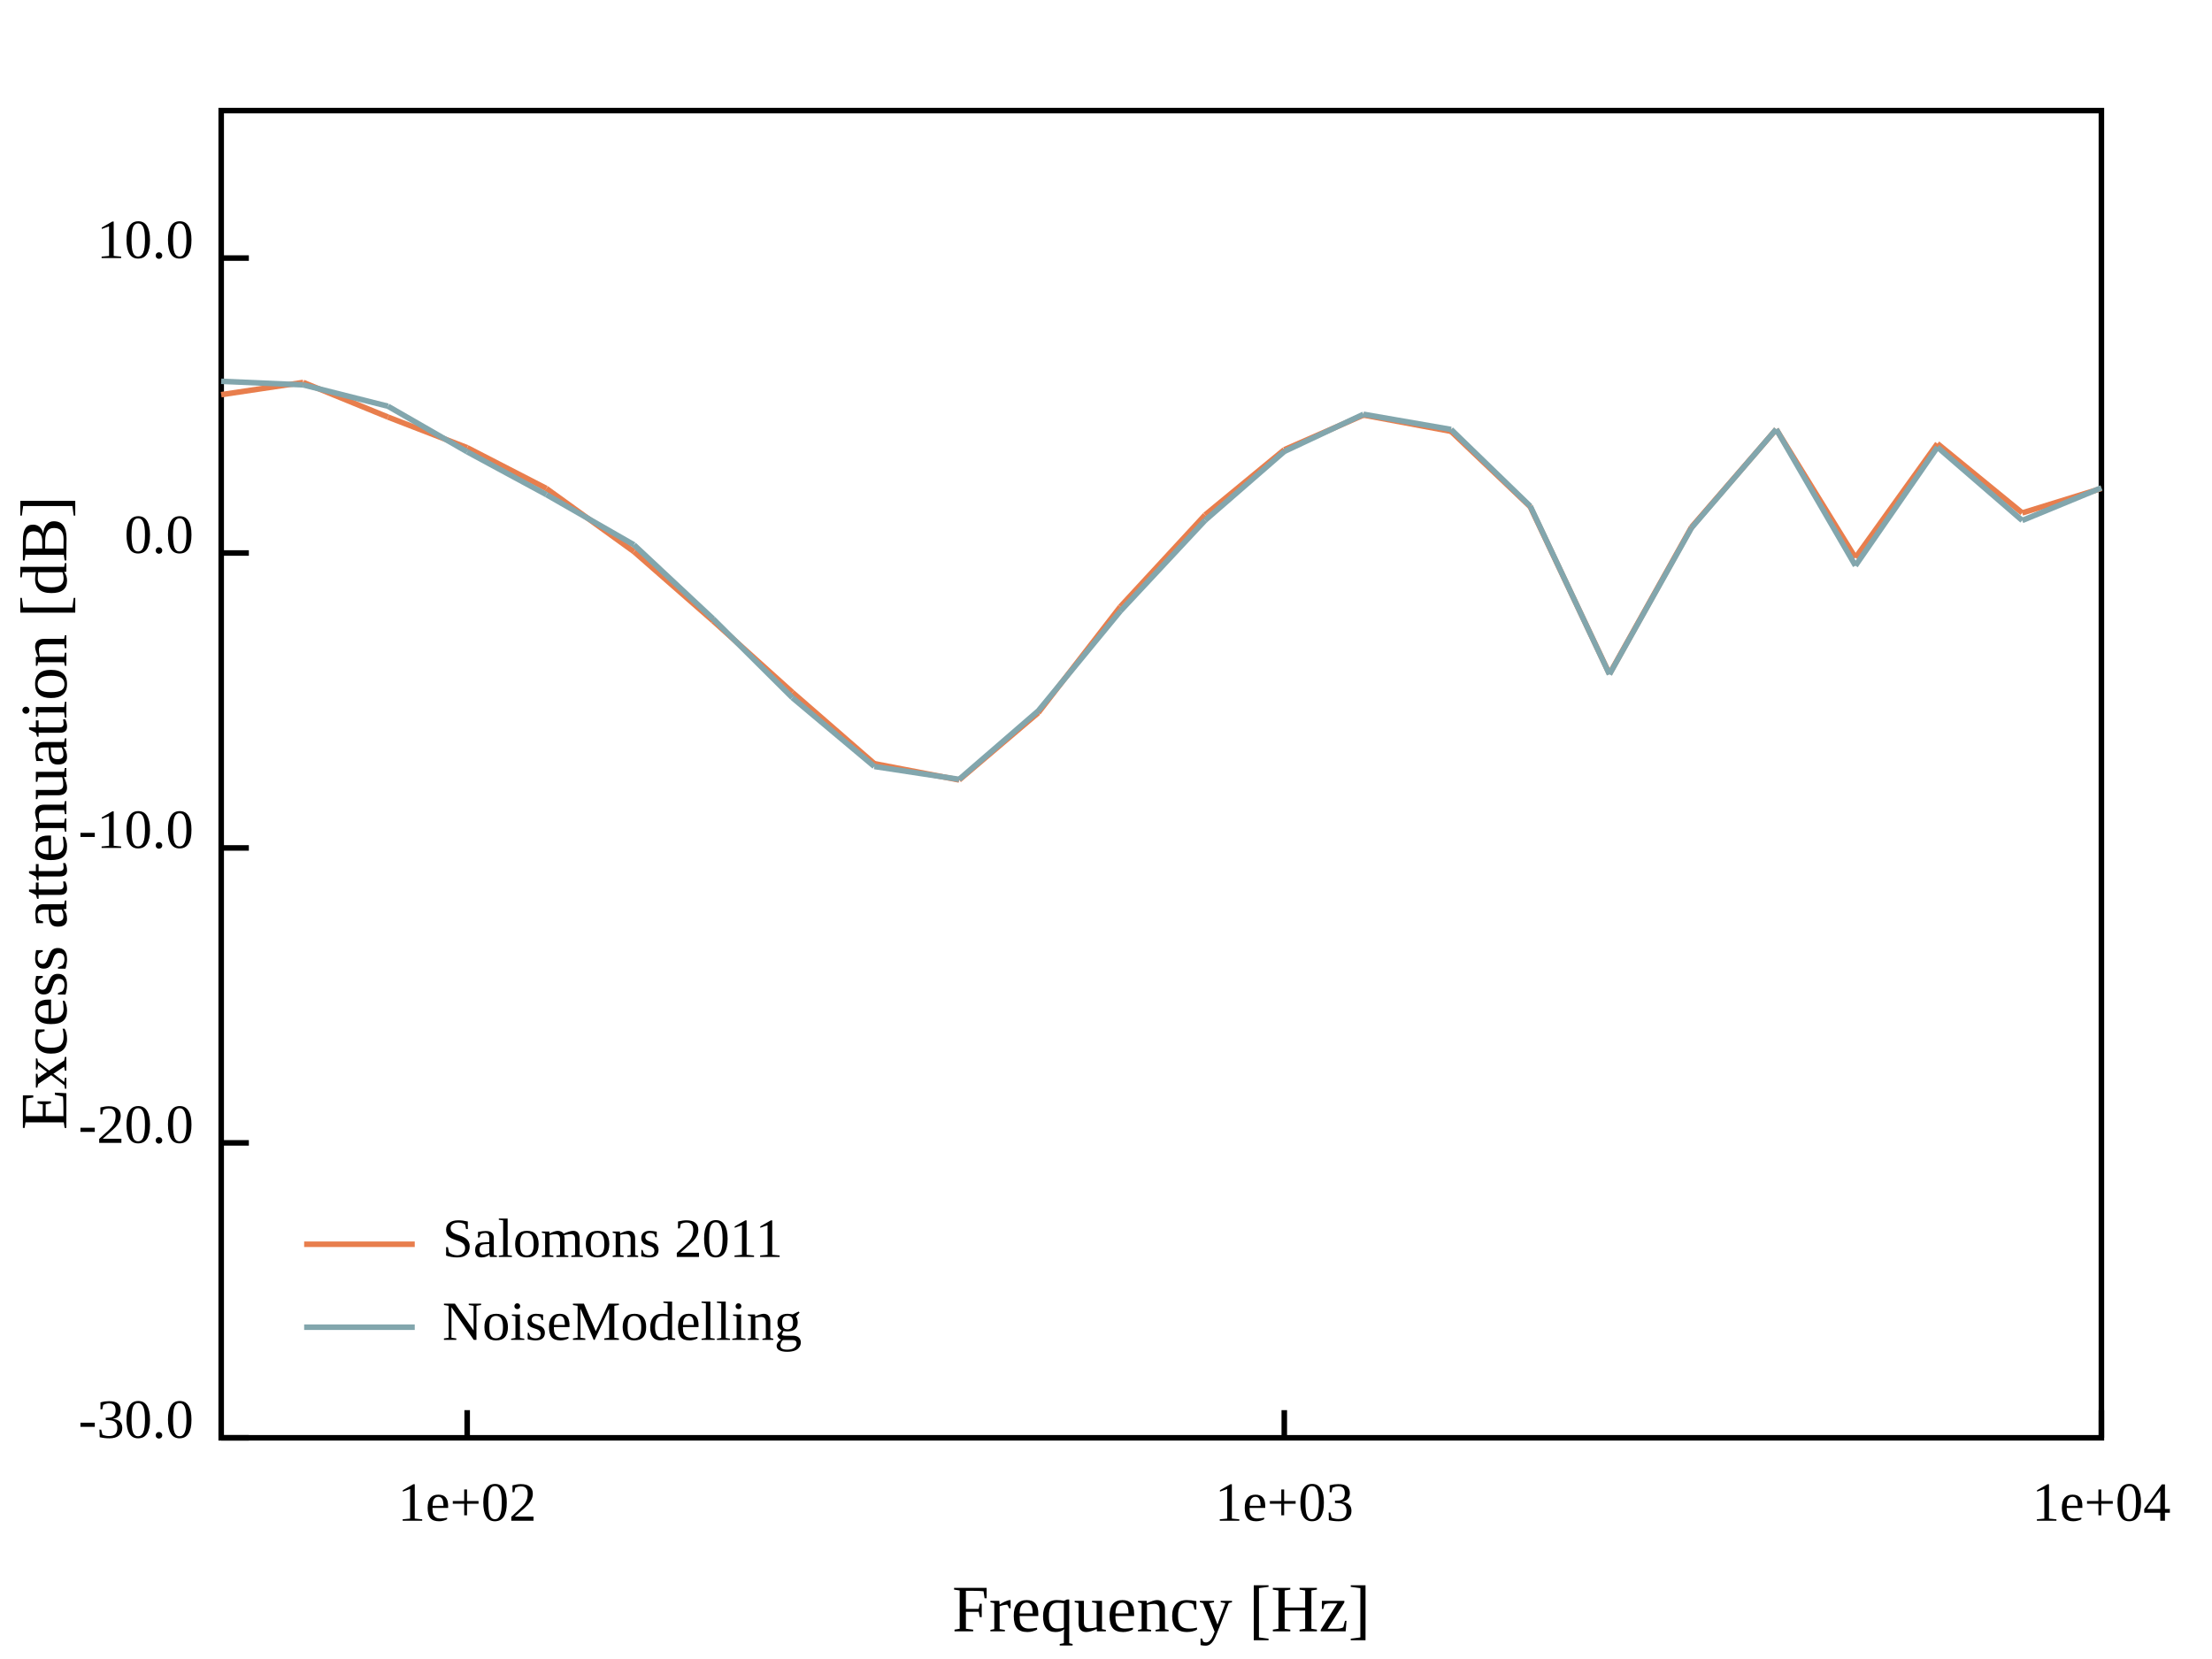
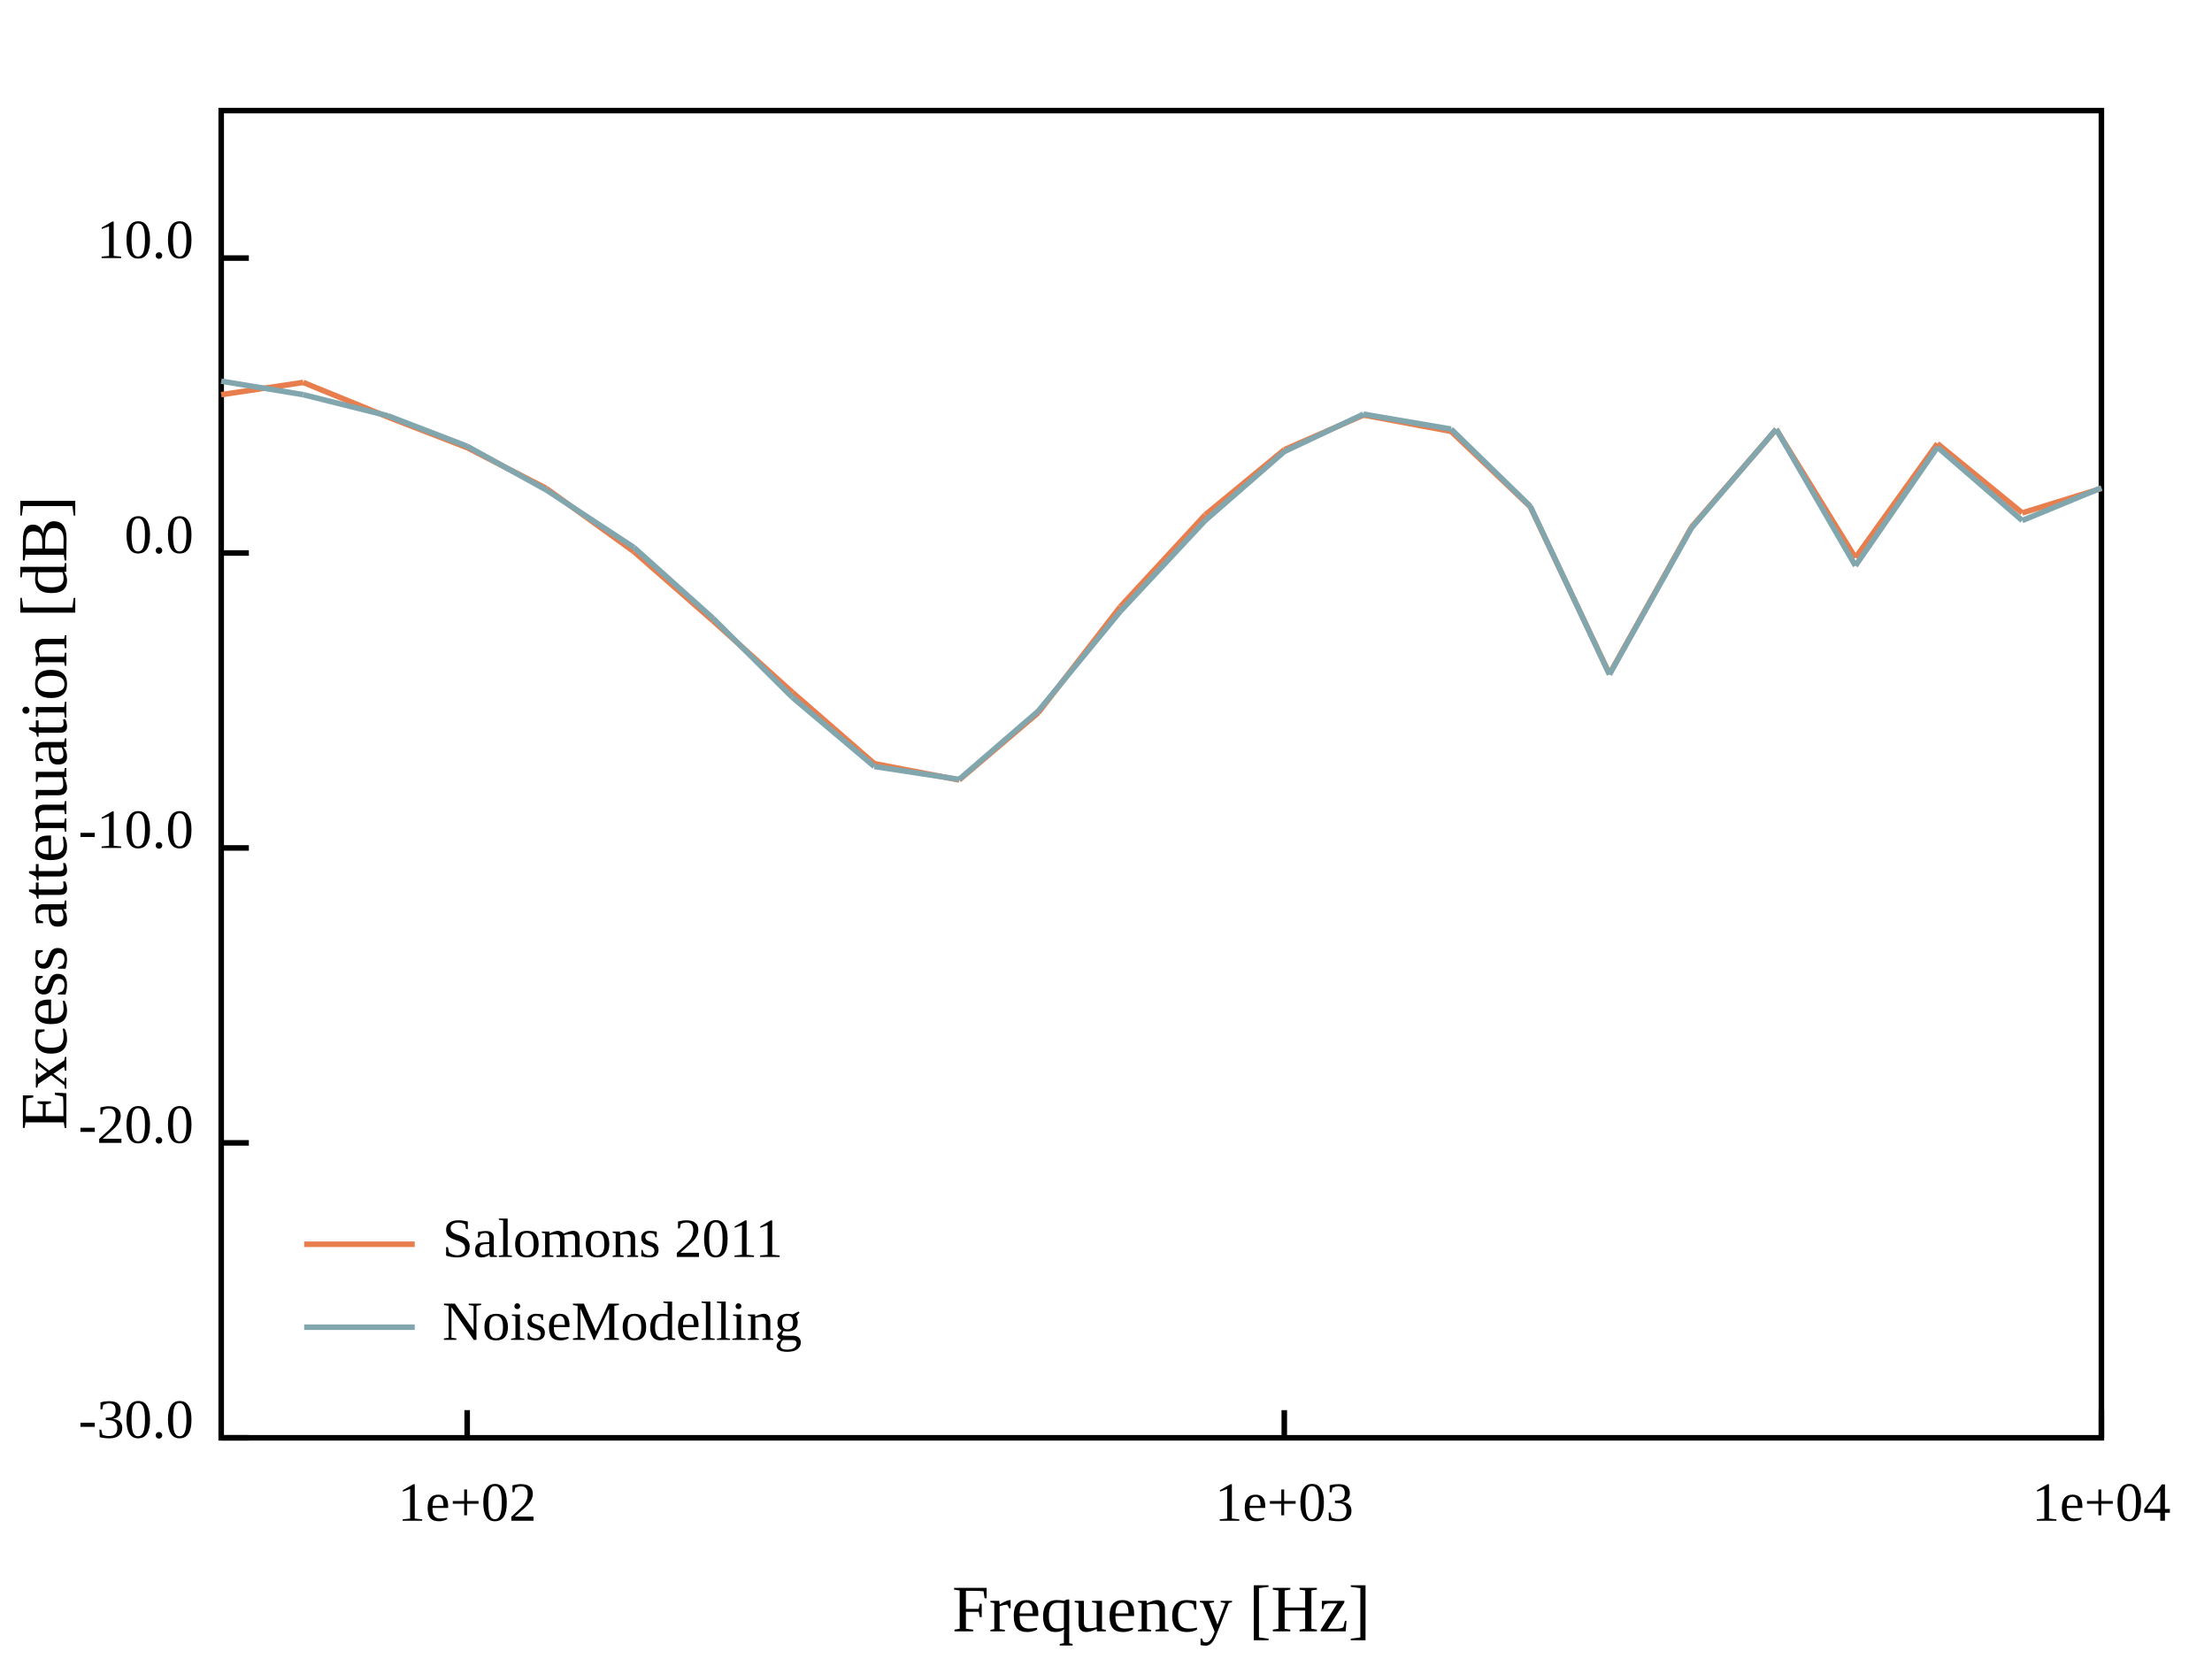
<svg xmlns="http://www.w3.org/2000/svg" height="300" width="400">
  <rect width="400" height="300" x="0" y="0" style="fill:white; stroke:none" />
  <rect width="340" height="240" x="40" y="20" style="fill:none; stroke-width:1;stroke:black" />
  <line x1="40" y1="260" x2="45" y2="260" style="fill:none; stroke-width:1; stroke:black" />
  <text x="35" y="260" text-anchor="end" style="stroke:none; fill:black; font-size:smaller">-30.0</text>
  <line x1="40" y1="206.667" x2="45" y2="206.667" style="fill:none; stroke-width:1; stroke:black" />
  <text x="35" y="206.667" text-anchor="end" style="stroke:none; fill:black; font-size:smaller">-20.0</text>
  <line x1="40" y1="153.333" x2="45" y2="153.333" style="fill:none; stroke-width:1; stroke:black" />
  <text x="35" y="153.333" text-anchor="end" style="stroke:none; fill:black; font-size:smaller">-10.0</text>
  <line x1="40" y1="100" x2="45" y2="100" style="fill:none; stroke-width:1; stroke:black" />
  <text x="35" y="100" text-anchor="end" style="stroke:none; fill:black; font-size:smaller">0.0</text>
  <line x1="40" y1="46.667" x2="45" y2="46.667" style="fill:none; stroke-width:1; stroke:black" />
  <text x="35" y="46.667" text-anchor="end" style="stroke:none; fill:black; font-size:smaller">10.0</text>
  <line x1="84.48" y1="260" x2="84.48" y2="255" style="fill:none; stroke-width:1; stroke:black" />
  <text x="84.48" y="275" text-anchor="middle" style="stroke:none; fill:black; font-size:smaller">1e+02</text>
  <line x1="232.24" y1="260" x2="232.24" y2="255" style="fill:none; stroke-width:1; stroke:black" />
  <text x="232.24" y="275" text-anchor="middle" style="stroke:none; fill:black; font-size:smaller">1e+03</text>
  <line x1="380" y1="260" x2="380" y2="255" style="fill:none; stroke-width:1; stroke:black" />
  <text x="380" y="275" text-anchor="middle" style="stroke:none; fill:black; font-size:smaller">1e+04</text>
  <line x1="40" y1="71.367" x2="54.831" y2="69.155" style="fill:none; stroke-width:1; stroke:rgb(232,126,77)" />
  <line x1="54.831" y1="69.155" x2="70.161" y2="75.422" style="fill:none; stroke-width:1; stroke:rgb(232,126,77)" />
  <line x1="70.161" y1="75.422" x2="84.48" y2="80.952" style="fill:none; stroke-width:1; stroke:rgb(232,126,77)" />
  <line x1="84.48" y1="80.952" x2="98.8" y2="88.326" style="fill:none; stroke-width:1; stroke:rgb(232,126,77)" />
  <line x1="98.8" y1="88.326" x2="114.641" y2="99.754" style="fill:none; stroke-width:1; stroke:rgb(232,126,77)" />
  <line x1="114.641" y1="99.754" x2="128.96" y2="112.289" style="fill:none; stroke-width:1; stroke:rgb(232,126,77)" />
  <line x1="128.96" y1="112.289" x2="143.28" y2="125.192" style="fill:none; stroke-width:1; stroke:rgb(232,126,77)" />
  <line x1="143.28" y1="125.192" x2="158.11" y2="138.095" style="fill:none; stroke-width:1; stroke:rgb(232,126,77)" />
  <line x1="158.11" y1="138.095" x2="173.441" y2="141.045" style="fill:none; stroke-width:1; stroke:rgb(232,126,77)" />
  <line x1="173.441" y1="141.045" x2="187.76" y2="128.879" style="fill:none; stroke-width:1; stroke:rgb(232,126,77)" />
  <line x1="187.76" y1="128.879" x2="202.591" y2="109.708" style="fill:none; stroke-width:1; stroke:rgb(232,126,77)" />
  <line x1="202.591" y1="109.708" x2="217.921" y2="93.118" style="fill:none; stroke-width:1; stroke:rgb(232,126,77)" />
  <line x1="217.921" y1="93.118" x2="232.24" y2="81.321" style="fill:none; stroke-width:1; stroke:rgb(232,126,77)" />
  <line x1="232.24" y1="81.321" x2="246.559" y2="75.054" style="fill:none; stroke-width:1; stroke:rgb(232,126,77)" />
  <line x1="246.559" y1="75.054" x2="262.401" y2="78.003" style="fill:none; stroke-width:1; stroke:rgb(232,126,77)" />
  <line x1="262.401" y1="78.003" x2="276.72" y2="91.644" style="fill:none; stroke-width:1; stroke:rgb(232,126,77)" />
  <line x1="276.72" y1="91.644" x2="291.04" y2="121.874" style="fill:none; stroke-width:1; stroke:rgb(232,126,77)" />
  <line x1="291.04" y1="121.874" x2="305.87" y2="95.33" style="fill:none; stroke-width:1; stroke:rgb(232,126,77)" />
  <line x1="305.87" y1="95.33" x2="321.2" y2="77.634" style="fill:none; stroke-width:1; stroke:rgb(232,126,77)" />
  <line x1="321.2" y1="77.634" x2="335.52" y2="100.86" style="fill:none; stroke-width:1; stroke:rgb(232,126,77)" />
  <line x1="335.52" y1="100.86" x2="350.351" y2="80.215" style="fill:none; stroke-width:1; stroke:rgb(232,126,77)" />
  <line x1="350.351" y1="80.215" x2="365.681" y2="92.75" style="fill:none; stroke-width:1; stroke:rgb(232,126,77)" />
  <line x1="365.681" y1="92.75" x2="380" y2="88.326" style="fill:none; stroke-width:1; stroke:rgb(232,126,77)" />
-   <line x1="40" y1="68.951" x2="54.831" y2="69.599" style="fill:none; stroke-width:1; stroke:rgb(130,166,173)" />
-   <line x1="54.831" y1="69.599" x2="70.161" y2="73.462" style="fill:none; stroke-width:1; stroke:rgb(130,166,173)" />
-   <line x1="70.161" y1="73.462" x2="84.48" y2="81.699" style="fill:none; stroke-width:1; stroke:rgb(130,166,173)" />
-   <line x1="84.48" y1="81.699" x2="98.8" y2="89.439" style="fill:none; stroke-width:1; stroke:rgb(130,166,173)" />
-   <line x1="98.8" y1="89.439" x2="114.641" y2="98.52" style="fill:none; stroke-width:1; stroke:rgb(130,166,173)" />
-   <line x1="114.641" y1="98.52" x2="128.96" y2="111.914" style="fill:none; stroke-width:1; stroke:rgb(130,166,173)" />
-   <line x1="128.96" y1="111.914" x2="143.28" y2="126.162" style="fill:none; stroke-width:1; stroke:rgb(130,166,173)" />
-   <line x1="143.28" y1="126.162" x2="158.11" y2="138.605" style="fill:none; stroke-width:1; stroke:rgb(130,166,173)" />
-   <line x1="158.11" y1="138.605" x2="173.441" y2="140.933" style="fill:none; stroke-width:1; stroke:rgb(130,166,173)" />
-   <line x1="173.441" y1="140.933" x2="187.76" y2="128.539" style="fill:none; stroke-width:1; stroke:rgb(130,166,173)" />
-   <line x1="187.76" y1="128.539" x2="202.591" y2="110.511" style="fill:none; stroke-width:1; stroke:rgb(130,166,173)" />
-   <line x1="202.591" y1="110.511" x2="217.921" y2="94.094" style="fill:none; stroke-width:1; stroke:rgb(130,166,173)" />
-   <line x1="217.921" y1="94.094" x2="232.24" y2="81.64" style="fill:none; stroke-width:1; stroke:rgb(130,166,173)" />
-   <line x1="232.24" y1="81.64" x2="246.559" y2="74.91" style="fill:none; stroke-width:1; stroke:rgb(130,166,173)" />
-   <line x1="246.559" y1="74.91" x2="262.401" y2="77.658" style="fill:none; stroke-width:1; stroke:rgb(130,166,173)" />
-   <line x1="262.401" y1="77.658" x2="276.72" y2="91.536" style="fill:none; stroke-width:1; stroke:rgb(130,166,173)" />
-   <line x1="276.72" y1="91.536" x2="291.04" y2="121.945" style="fill:none; stroke-width:1; stroke:rgb(130,166,173)" />
-   <line x1="291.04" y1="121.945" x2="305.87" y2="95.461" style="fill:none; stroke-width:1; stroke:rgb(130,166,173)" />
-   <line x1="305.87" y1="95.461" x2="321.2" y2="77.612" style="fill:none; stroke-width:1; stroke:rgb(130,166,173)" />
-   <line x1="321.2" y1="77.612" x2="335.52" y2="102.297" style="fill:none; stroke-width:1; stroke:rgb(130,166,173)" />
-   <line x1="335.52" y1="102.297" x2="350.351" y2="80.863" style="fill:none; stroke-width:1; stroke:rgb(130,166,173)" />
-   <line x1="350.351" y1="80.863" x2="365.681" y2="94.118" style="fill:none; stroke-width:1; stroke:rgb(130,166,173)" />
-   <line x1="365.681" y1="94.118" x2="380" y2="88.215" style="fill:none; stroke-width:1; stroke:rgb(130,166,173)" />
+   <line x1="40" y1="68.928" x2="54.831" y2="71.37" style="fill:none; stroke-width:1; stroke:rgb(130,166,173)" />
+   <line x1="54.831" y1="71.37" x2="70.161" y2="75.191" style="fill:none; stroke-width:1; stroke:rgb(130,166,173)" />
+   <line x1="70.161" y1="75.191" x2="84.48" y2="80.698" style="fill:none; stroke-width:1; stroke:rgb(130,166,173)" />
+   <line x1="84.48" y1="80.698" x2="98.8" y2="88.607" style="fill:none; stroke-width:1; stroke:rgb(130,166,173)" />
+   <line x1="98.8" y1="88.607" x2="114.641" y2="99.008" style="fill:none; stroke-width:1; stroke:rgb(130,166,173)" />
+   <line x1="114.641" y1="99.008" x2="128.96" y2="111.838" style="fill:none; stroke-width:1; stroke:rgb(130,166,173)" />
+   <line x1="128.96" y1="111.838" x2="143.28" y2="126.099" style="fill:none; stroke-width:1; stroke:rgb(130,166,173)" />
+   <line x1="143.28" y1="126.099" x2="158.11" y2="138.607" style="fill:none; stroke-width:1; stroke:rgb(130,166,173)" />
+   <line x1="158.11" y1="138.607" x2="173.441" y2="140.943" style="fill:none; stroke-width:1; stroke:rgb(130,166,173)" />
+   <line x1="173.441" y1="140.943" x2="187.76" y2="128.578" style="fill:none; stroke-width:1; stroke:rgb(130,166,173)" />
+   <line x1="187.76" y1="128.578" x2="202.591" y2="110.55" style="fill:none; stroke-width:1; stroke:rgb(130,166,173)" />
+   <line x1="202.591" y1="110.55" x2="217.921" y2="94.131" style="fill:none; stroke-width:1; stroke:rgb(130,166,173)" />
+   <line x1="217.921" y1="94.131" x2="232.24" y2="81.656" style="fill:none; stroke-width:1; stroke:rgb(130,166,173)" />
+   <line x1="232.24" y1="81.656" x2="246.559" y2="74.893" style="fill:none; stroke-width:1; stroke:rgb(130,166,173)" />
+   <line x1="246.559" y1="74.893" x2="262.401" y2="77.594" style="fill:none; stroke-width:1; stroke:rgb(130,166,173)" />
+   <line x1="262.401" y1="77.594" x2="276.72" y2="91.543" style="fill:none; stroke-width:1; stroke:rgb(130,166,173)" />
+   <line x1="276.72" y1="91.543" x2="291.04" y2="121.976" style="fill:none; stroke-width:1; stroke:rgb(130,166,173)" />
+   <line x1="291.04" y1="121.976" x2="305.87" y2="95.472" style="fill:none; stroke-width:1; stroke:rgb(130,166,173)" />
+   <line x1="305.87" y1="95.472" x2="321.2" y2="77.602" style="fill:none; stroke-width:1; stroke:rgb(130,166,173)" />
+   <line x1="321.2" y1="77.602" x2="335.52" y2="102.308" style="fill:none; stroke-width:1; stroke:rgb(130,166,173)" />
+   <line x1="335.52" y1="102.308" x2="350.351" y2="80.858" style="fill:none; stroke-width:1; stroke:rgb(130,166,173)" />
+   <line x1="350.351" y1="80.858" x2="365.681" y2="94.125" style="fill:none; stroke-width:1; stroke:rgb(130,166,173)" />
+   <line x1="365.681" y1="94.125" x2="380" y2="88.214" style="fill:none; stroke-width:1; stroke:rgb(130,166,173)" />
  <text x="210" y="295" text-anchor="middle" style="stroke:none; fill:black">Frequency [Hz]</text>
  <text x="5" y="140" transform="rotate(-90, 12, 140)" text-anchor="middle" style="stroke:none; fill:black">Excess attenuation [dB]</text>
  <line x1="55" y1="225" x2="75" y2="225" style="fill:none; stroke-width:1; stroke:rgb(232,126,77)" />
  <text x="80" y="225" dominant-baseline="middle" style="stroke:none; fill:black; font-size:smaller">Salomons 2011</text>
  <line x1="55" y1="240" x2="75" y2="240" style="fill:none; stroke-width:1; stroke:rgb(130,166,173)" />
  <text x="80" y="240" dominant-baseline="middle" style="stroke:none; fill:black; font-size:smaller">NoiseModelling</text>
</svg>
